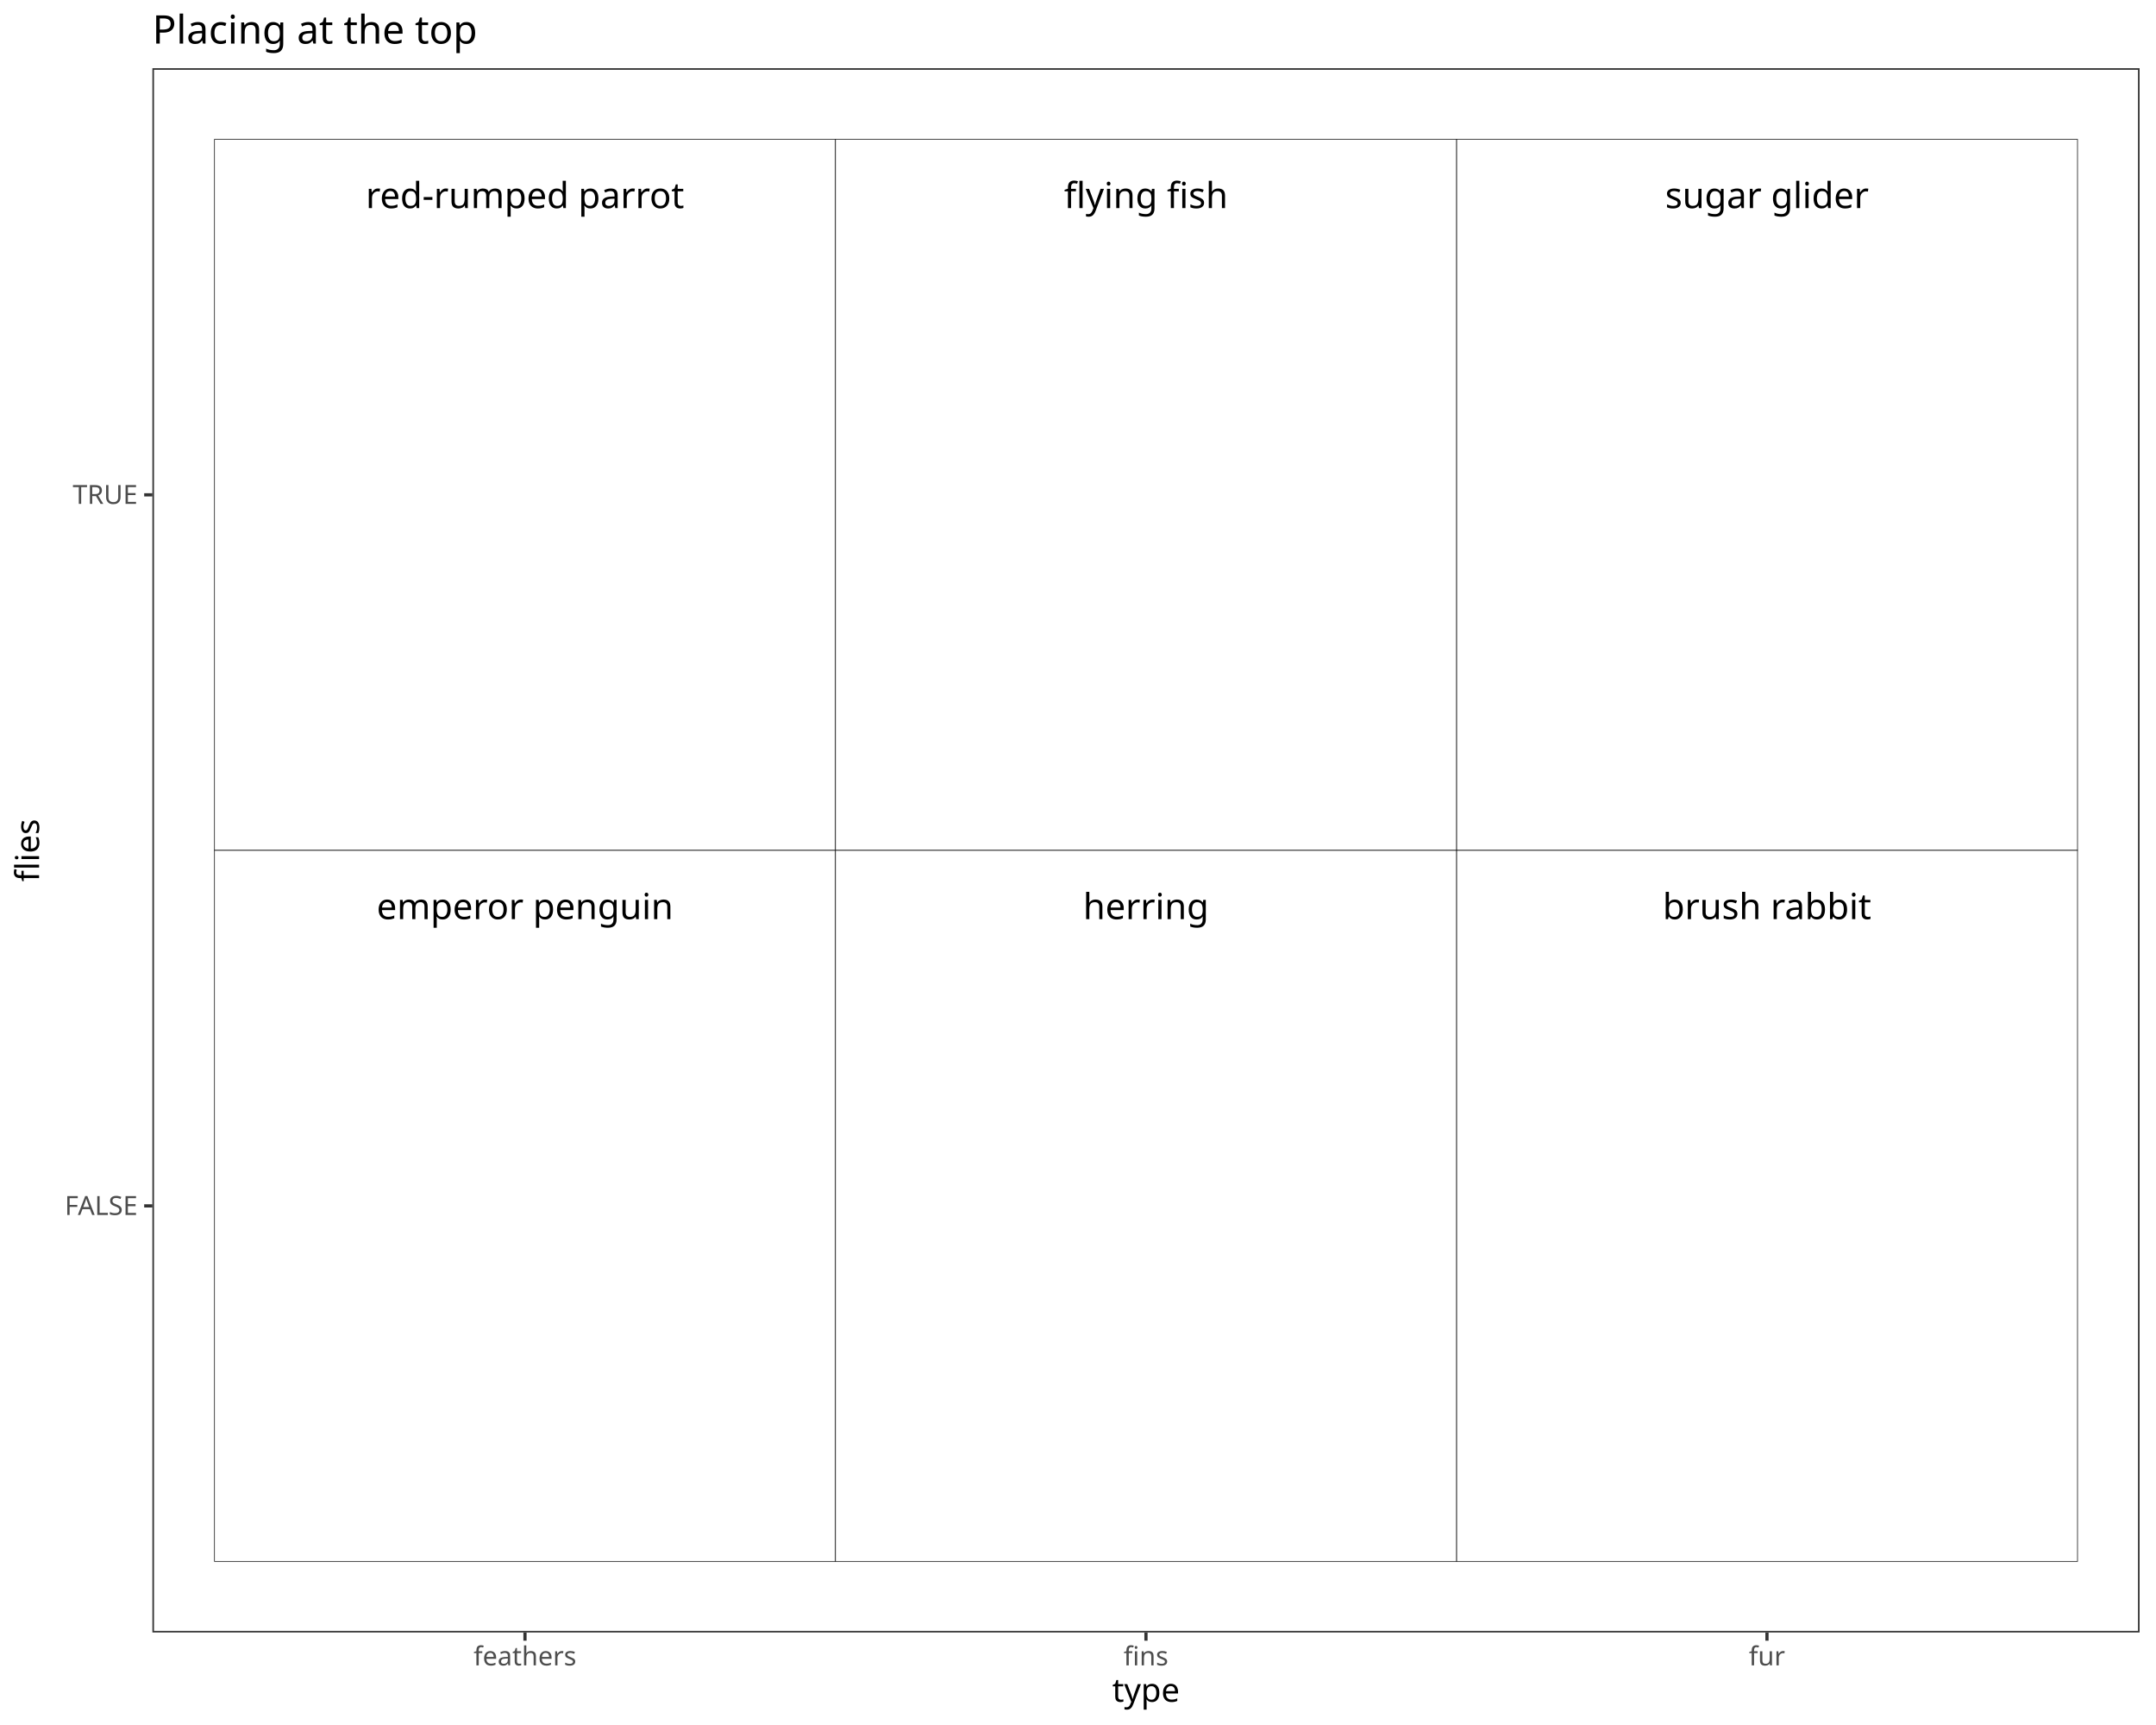
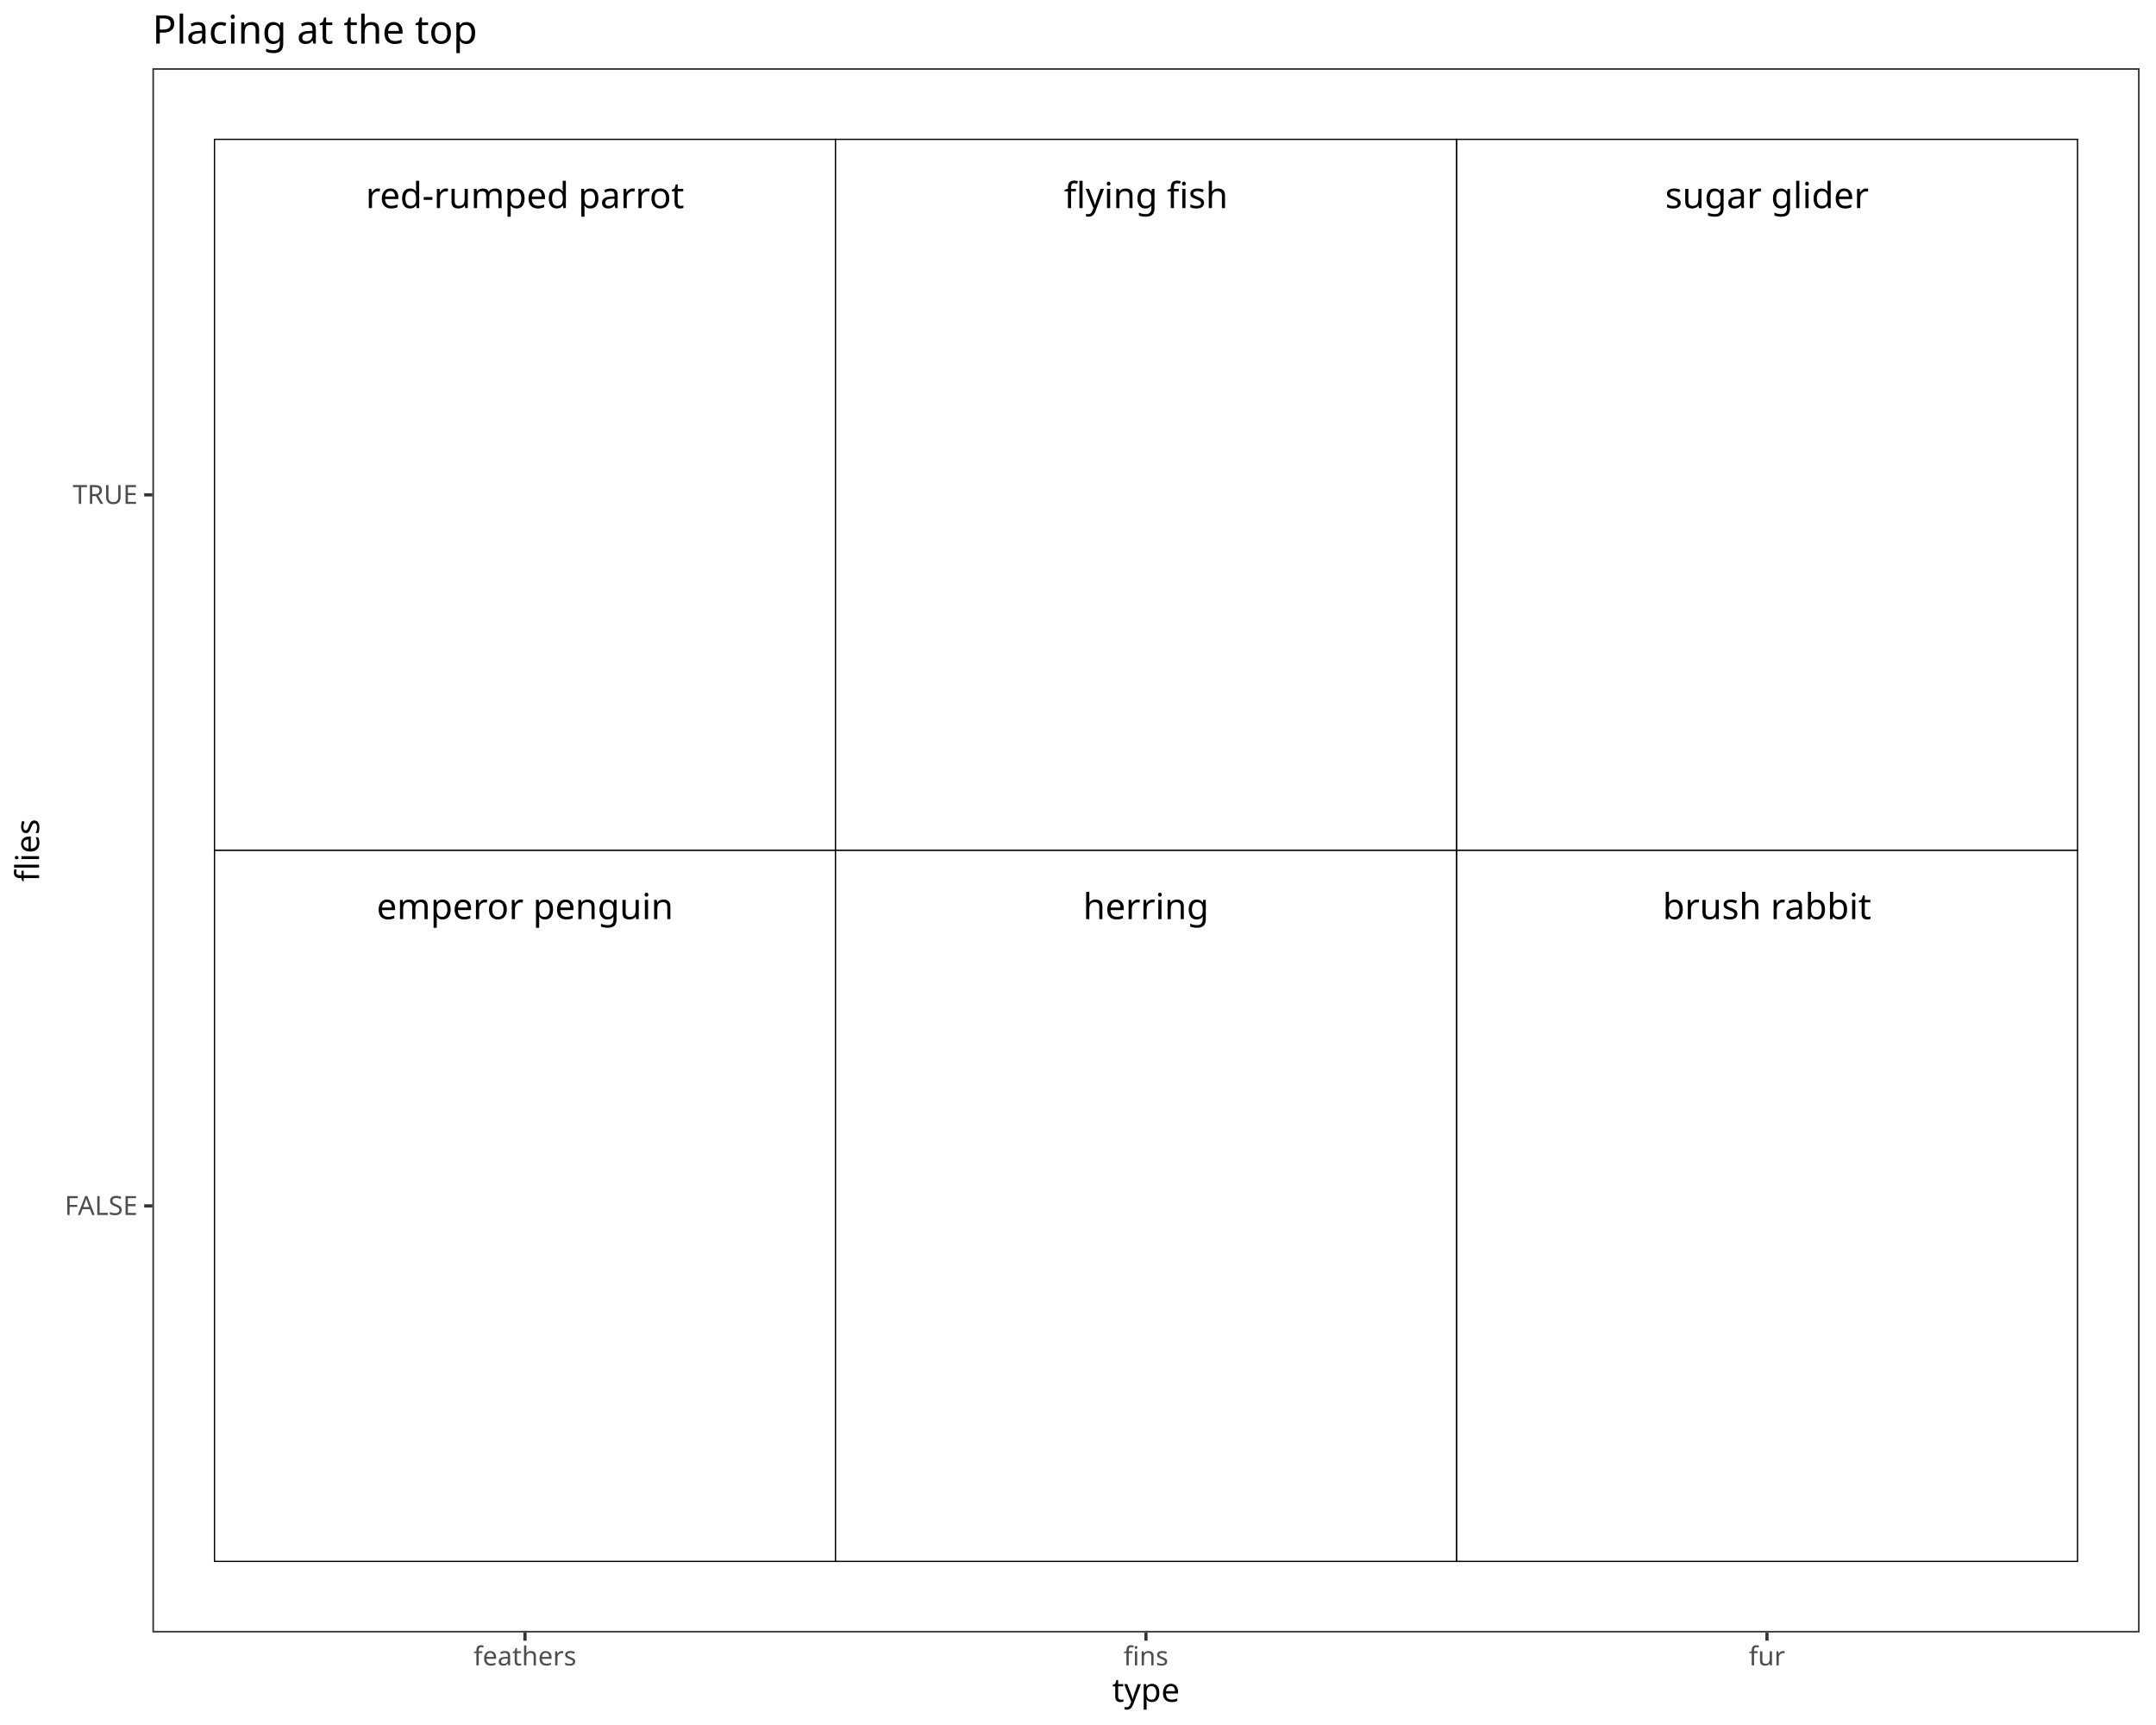
<svg xmlns="http://www.w3.org/2000/svg" class="svglite" data-engine-version="2.0" width="720.00pt" height="576.00pt" viewBox="0 0 720.00 576.00">
  <defs>
    <style type="text/css">
    .svglite line, .svglite polyline, .svglite polygon, .svglite path, .svglite rect, .svglite circle {
      fill: none;
      stroke: #000000;
      stroke-linecap: round;
      stroke-linejoin: round;
      stroke-miterlimit: 10.00;
    }
  </style>
  </defs>
  <rect width="100%" height="100%" style="stroke: none; fill: #FFFFFF;" />
  <defs>
    <clipPath id="cpMC4wMHw3MjAuMDB8MC4wMHw1NzYuMDA=">
      <rect x="0.00" y="0.00" width="720.00" height="576.00" />
    </clipPath>
  </defs>
  <g clip-path="url(#cpMC4wMHw3MjAuMDB8MC4wMHw1NzYuMDA=)">
    <rect x="0.00" y="0.00" width="720.00" height="576.00" style="stroke-width: 1.07; stroke: #FFFFFF; fill: #FFFFFF;" />
  </g>
  <defs>
    <clipPath id="cpNTAuODl8NzE0LjUyfDIyLjc4fDU0NS4xMQ==">
      <rect x="50.89" y="22.78" width="663.63" height="522.33" />
    </clipPath>
  </defs>
  <g clip-path="url(#cpNTAuODl8NzE0LjUyfDIyLjc4fDU0NS4xMQ==)">
    <rect x="50.89" y="22.78" width="663.63" height="522.33" style="stroke-width: 1.07; stroke: none; fill: #FFFFFF;" />
-     <rect x="71.63" y="46.53" width="207.39" height="237.42" style="stroke-width: 0.21; stroke-linecap: butt; stroke-linejoin: miter; fill: #FFFFFF;" />
-     <rect x="71.63" y="283.95" width="207.39" height="237.42" style="stroke-width: 0.21; stroke-linecap: butt; stroke-linejoin: miter; fill: #FFFFFF;" />
-     <rect x="486.40" y="46.53" width="207.39" height="237.42" style="stroke-width: 0.21; stroke-linecap: butt; stroke-linejoin: miter; fill: #FFFFFF;" />
-     <rect x="486.40" y="283.95" width="207.39" height="237.42" style="stroke-width: 0.21; stroke-linecap: butt; stroke-linejoin: miter; fill: #FFFFFF;" />
-     <rect x="279.01" y="46.53" width="207.39" height="237.42" style="stroke-width: 0.21; stroke-linecap: butt; stroke-linejoin: miter; fill: #FFFFFF;" />
-     <rect x="279.01" y="283.95" width="207.39" height="237.42" style="stroke-width: 0.21; stroke-linecap: butt; stroke-linejoin: miter; fill: #FFFFFF;" />
+     <rect x="71.63" y="46.53" width="207.39" height="237.42" style="stroke-width: 0.43; stroke-linecap: butt; stroke-linejoin: miter; fill: #FFFFFF;" />
+     <rect x="71.63" y="283.95" width="207.39" height="237.42" style="stroke-width: 0.43; stroke-linecap: butt; stroke-linejoin: miter; fill: #FFFFFF;" />
+     <rect x="486.40" y="46.53" width="207.39" height="237.42" style="stroke-width: 0.43; stroke-linecap: butt; stroke-linejoin: miter; fill: #FFFFFF;" />
+     <rect x="486.40" y="283.95" width="207.39" height="237.42" style="stroke-width: 0.43; stroke-linecap: butt; stroke-linejoin: miter; fill: #FFFFFF;" />
+     <rect x="279.01" y="46.53" width="207.39" height="237.42" style="stroke-width: 0.43; stroke-linecap: butt; stroke-linejoin: miter; fill: #FFFFFF;" />
+     <rect x="279.01" y="283.95" width="207.39" height="237.42" style="stroke-width: 0.43; stroke-linecap: butt; stroke-linejoin: miter; fill: #FFFFFF;" />
    <text x="175.32" y="69.49" text-anchor="middle" style="font-size: 12.00px; font-family: sans;" textLength="96.72px" lengthAdjust="spacingAndGlyphs">red-rumped parrot</text>
    <text x="175.32" y="306.91" text-anchor="middle" style="font-size: 12.00px; font-family: sans;" textLength="90.73px" lengthAdjust="spacingAndGlyphs">emperor penguin</text>
    <text x="590.09" y="69.49" text-anchor="middle" style="font-size: 12.00px; font-family: sans;" textLength="62.70px" lengthAdjust="spacingAndGlyphs">sugar glider</text>
    <text x="590.09" y="306.91" text-anchor="middle" style="font-size: 12.00px; font-family: sans;" textLength="63.37px" lengthAdjust="spacingAndGlyphs">brush rabbit</text>
    <text x="382.70" y="69.49" text-anchor="middle" style="font-size: 12.00px; font-family: sans;" textLength="50.03px" lengthAdjust="spacingAndGlyphs">flying fish</text>
    <text x="382.70" y="306.91" text-anchor="middle" style="font-size: 12.00px; font-family: sans;" textLength="37.35px" lengthAdjust="spacingAndGlyphs">herring</text>
    <rect x="50.89" y="22.78" width="663.63" height="522.33" style="stroke-width: 1.07; stroke: #333333;" />
  </g>
  <g clip-path="url(#cpMC4wMHw3MjAuMDB8MC4wMHw1NzYuMDA=)">
    <text x="45.96" y="405.69" text-anchor="end" style="font-size: 8.80px; fill: #4D4D4D; font-family: sans;" textLength="27.88px" lengthAdjust="spacingAndGlyphs">FALSE</text>
    <text x="45.96" y="168.26" text-anchor="end" style="font-size: 8.80px; fill: #4D4D4D; font-family: sans;" textLength="23.96px" lengthAdjust="spacingAndGlyphs">TRUE</text>
    <polyline points="48.15,402.66 50.89,402.66 " style="stroke-width: 1.07; stroke: #333333; stroke-linecap: butt;" />
    <polyline points="48.15,165.24 50.89,165.24 " style="stroke-width: 1.07; stroke: #333333; stroke-linecap: butt;" />
    <polyline points="175.32,547.85 175.32,545.11 " style="stroke-width: 1.07; stroke: #333333; stroke-linecap: butt;" />
    <polyline points="382.70,547.85 382.70,545.11 " style="stroke-width: 1.07; stroke: #333333; stroke-linecap: butt;" />
    <polyline points="590.09,547.85 590.09,545.11 " style="stroke-width: 1.07; stroke: #333333; stroke-linecap: butt;" />
    <text x="175.32" y="556.10" text-anchor="middle" style="font-size: 8.80px; fill: #4D4D4D; font-family: sans;" textLength="31.80px" lengthAdjust="spacingAndGlyphs">feathers</text>
    <text x="382.70" y="556.10" text-anchor="middle" style="font-size: 8.80px; fill: #4D4D4D; font-family: sans;" textLength="13.70px" lengthAdjust="spacingAndGlyphs">fins</text>
    <text x="590.09" y="556.10" text-anchor="middle" style="font-size: 8.80px; fill: #4D4D4D; font-family: sans;" textLength="10.27px" lengthAdjust="spacingAndGlyphs">fur</text>
    <text x="382.70" y="568.24" text-anchor="middle" style="font-size: 11.00px; font-family: sans;" textLength="20.80px" lengthAdjust="spacingAndGlyphs">type</text>
    <text transform="translate(13.05,283.95) rotate(-90)" text-anchor="middle" style="font-size: 11.00px; font-family: sans;" textLength="19.56px" lengthAdjust="spacingAndGlyphs">flies</text>
    <text x="50.89" y="14.56" style="font-size: 13.20px; font-family: sans;" textLength="102.01px" lengthAdjust="spacingAndGlyphs">Placing at the top</text>
  </g>
</svg>
